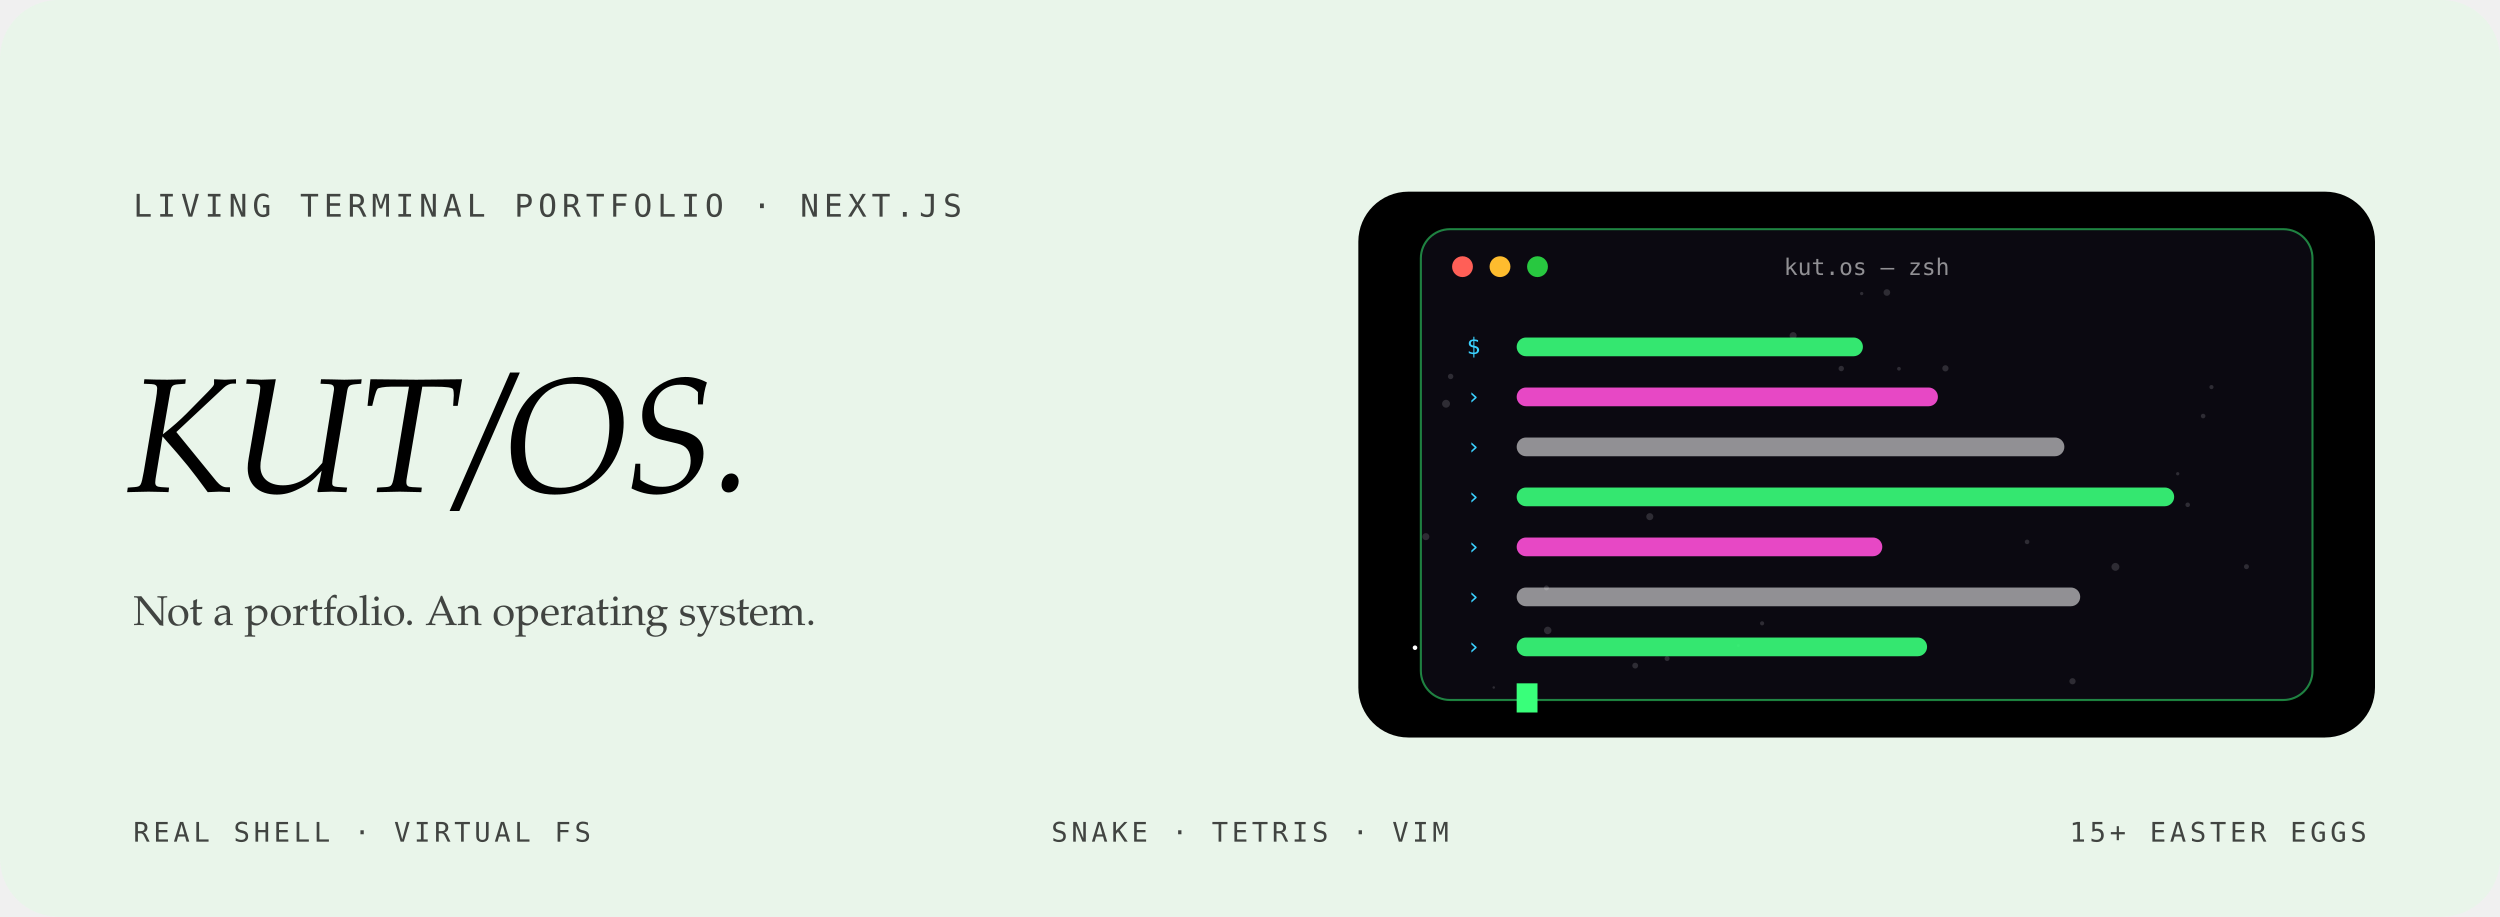
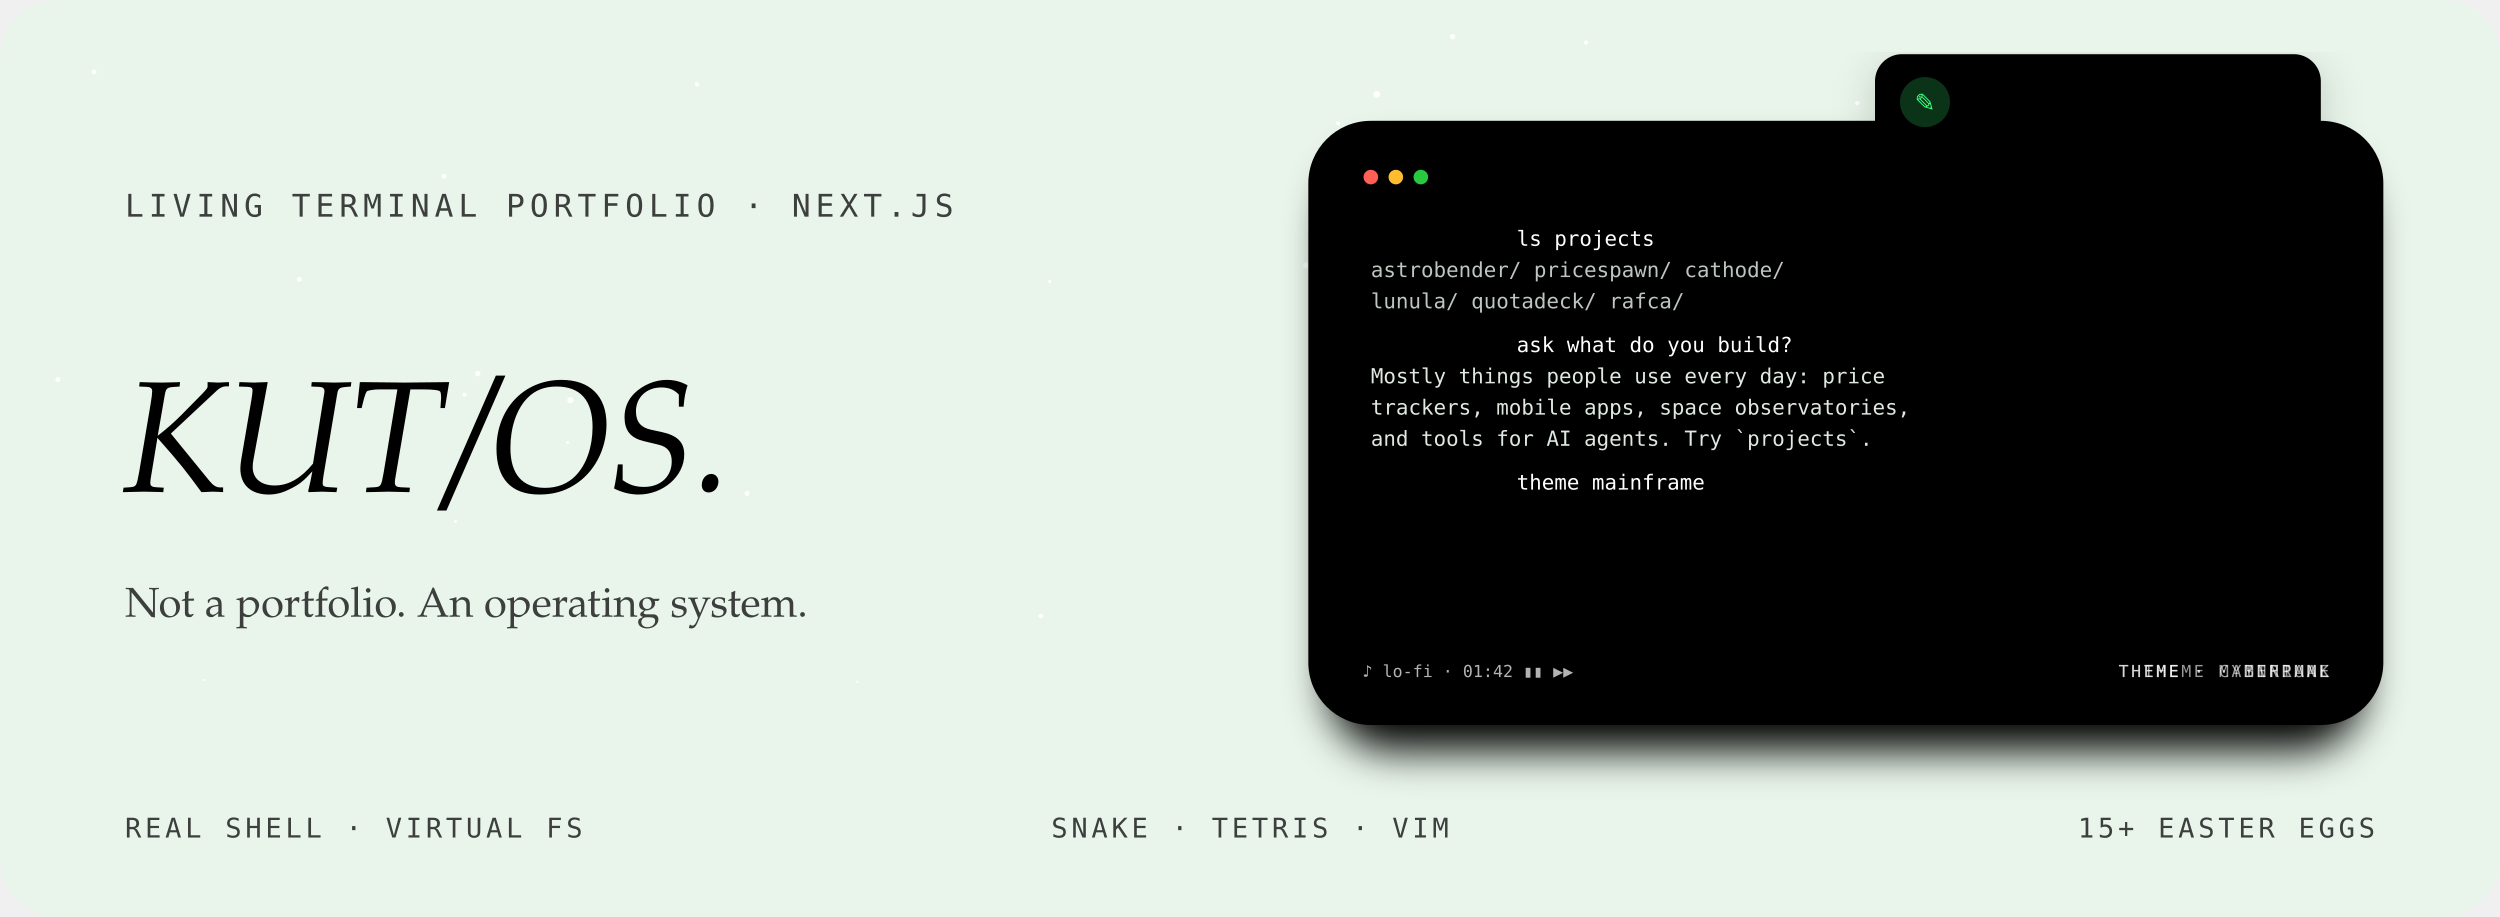
<svg xmlns="http://www.w3.org/2000/svg" viewBox="0 0 1200 440" width="1200" height="440" role="img" aria-label="KUT/OS — a living terminal portfolio that boots in the browser">
  <style>
.bg{animation:bg 12s linear infinite}
@keyframes bg{0%,8%{fill:#e9f5ea}28%{fill:#1d4a2a}48%,80%{fill:#020803}90%,100%{fill:#e9f5ea}}
.ink{animation:ink 12s linear infinite}
- @keyframes ink{0%,8%{fill:#10261a}28%{fill:#eaffef}48%,80%{fill:#dfffe8}90%,100%{fill:#10261a}}
+ @keyframes ink{0%,17.5%{fill:#10261a}18.5%,28%{fill:#eaffef}48%,84.5%{fill:#dfffe8}85.5%,100%{fill:#10261a}}
.rule{animation:rule 12s linear infinite}
- @keyframes rule{0%,8%{stroke:#10261a33}28%{stroke:#eaffef33}48%,80%{stroke:#dfffe833}90%,100%{stroke:#10261a33}}
- .panel{animation:panel 12s linear infinite}
- @keyframes panel{0%,8%{fill:#10261a12}28%{fill:#eaffef12}48%,80%{fill:#dfffe812}90%,100%{fill:#10261a12}}
- .muted{opacity:.72}
+ @keyframes rule{0%,17.5%{stroke:#10261a33}18.5%,28%{stroke:#eaffef33}48%,84.5%{stroke:#dfffe833}85.5%,100%{stroke:#10261a33}}
+ .muted{opacity:.74}
.stars{animation:stars 12s linear infinite}
- @keyframes stars{0%,8%{opacity:0}28%{opacity:.25}48%,80%{opacity:.9}90%,100%{opacity:0}}
+ @keyframes stars{0%,8%{opacity:0}28%{opacity:.2}48%,80%{opacity:.85}90%,100%{opacity:0}}
@keyframes tw{0%,100%{opacity:1}50%{opacity:.25}}
- .lit{filter:drop-shadow(0 0 4px currentColor)}
- .pulse{animation:pulse 2.8s ease-in-out infinite;transform-box:fill-box;transform-origin:center}
- @keyframes pulse{0%,100%{transform:scale(1)}50%{transform:scale(1.18)}}
- @keyframes spin{0%{transform:scaleX(1)}50%{transform:scaleX(0)}100%{transform:scaleX(-1)}}
- @keyframes ping{0%{transform:scale(.6);opacity:1}100%{transform:scale(3.2);opacity:0}}
- @keyframes dash{to{stroke-dashoffset:-20}}
- @keyframes grow{0%{transform:scaleY(.08)}35%,80%{transform:scaleY(1)}100%{transform:scaleY(.08)}}
- @keyframes draw{0%{stroke-dashoffset:700}45%,80%{stroke-dashoffset:0}100%{stroke-dashoffset:-700}}
- @keyframes blink{50%{opacity:0}}
- @keyframes feed{0%{transform:translateY(150px);opacity:0}15%{opacity:1}85%{opacity:1}100%{transform:translateY(-30px);opacity:0}}
- @keyframes float{0%,100%{transform:translateY(0)}50%{transform:translateY(-10px)}}
- @keyframes slide{to{transform:translateX(100px)}}
- @keyframes eq{from{transform:scaleY(.15)}to{transform:scaleY(1)}}
- @keyframes drop{0%,6%{transform:scaleY(0);opacity:0}16%,88%{transform:scaleY(1);opacity:1}96%,100%{transform:scaleY(0);opacity:0}}
- @keyframes gauge{0%,10%{stroke-dashoffset:390}40%,85%{stroke-dashoffset:110}100%{stroke-dashoffset:390}}
- @keyframes lift{0%,100%{transform:translateY(0)}50%{transform:translateY(-6px)}}
- @keyframes sweep{0%{transform:skewX(-18deg) translateX(0)}60%,100%{transform:skewX(-18deg) translateX(788px)}}
- @keyframes type0{0%,0%{transform:scaleX(0)}8%,92%{transform:scaleX(1)}100%{transform:scaleX(0)}}@keyframes type1{0%,10%{transform:scaleX(0)}18%,92%{transform:scaleX(1)}100%{transform:scaleX(0)}}@keyframes type2{0%,20%{transform:scaleX(0)}28%,92%{transform:scaleX(1)}100%{transform:scaleX(0)}}@keyframes type3{0%,30%{transform:scaleX(0)}38%,92%{transform:scaleX(1)}100%{transform:scaleX(0)}}@keyframes type4{0%,40%{transform:scaleX(0)}48%,92%{transform:scaleX(1)}100%{transform:scaleX(0)}}@keyframes type5{0%,50%{transform:scaleX(0)}58%,92%{transform:scaleX(1)}100%{transform:scaleX(0)}}@keyframes type6{0%,60%{transform:scaleX(0)}68%,92%{transform:scaleX(1)}100%{transform:scaleX(0)}}
+ .bezel{animation:bezel 12s linear infinite}
+ @keyframes bezel{0%,8%{fill:#fffaf6}28%{fill:#5a2c45}48%,80%{fill:#20121b}90%,100%{fill:#fffaf6}}
+ .scr{animation:scr 12s linear infinite}
+ @keyframes scr{0%,8%{fill:#fff3ee}28%{fill:#3a1b2c}48%,80%{fill:#140a12}90%,100%{fill:#fff3ee}}
+ .rowbg{animation:rowbg 12s linear infinite}
+ @keyframes rowbg{0%,8%{fill:#2a142010}28%{fill:#fff0f512}48%,80%{fill:#ffffff0c}90%,100%{fill:#2a142010}}
+ .pill{animation:pill 12s linear infinite}
+ @keyframes pill{0%,8%{fill:#2a14200d}28%{fill:#fff0f51a}48%,80%{fill:#ffffff12}90%,100%{fill:#2a14200d}}
+ .toast{animation:toast 12s linear infinite}
+ @keyframes toast{0%,8%{fill:#ffffff}28%{fill:#4a2238}48%,80%{fill:#26121e}90%,100%{fill:#ffffff}}
+ .edge{animation:edge 12s linear infinite}
+ @keyframes edge{0%,8%{stroke:#2a142024}28%{stroke:#fff0f526}48%,80%{stroke:#ffffff1f}90%,100%{stroke:#2a142024}}
+ .shade{animation:shade 12s linear infinite}
+ @keyframes shade{0%,8%{fill-opacity:.10}28%{fill-opacity:.22}48%,80%{fill-opacity:.45}90%,100%{fill-opacity:.10}}
+ .lit{filter:drop-shadow(0 0 3px currentColor)}
+ .caret{animation:blink 1s steps(1) infinite}@keyframes blink{50%{opacity:0}}
+ .ping{animation:ping 1.6s ease-out infinite;transform-box:fill-box;transform-origin:center}@keyframes ping{0%{transform:scale(.5);opacity:.9}100%{transform:scale(2.6);opacity:0}}
+ .spin{animation:spin 8s linear infinite;transform-box:fill-box;transform-origin:center}@keyframes spin{to{transform:rotate(360deg)}}
+ .bob{animation:bob 4s ease-in-out infinite}@keyframes bob{0%,100%{transform:translateY(0)}50%{transform:translateY(-5px)}}
+ .space{animation:space 12s linear infinite}
+ @keyframes space{0%,8%{fill:#0d1233}28%{fill:#0b0f2c}48%,80%{fill:#05071a}90%,100%{fill:#0d1233}}
+ .glow{filter:drop-shadow(0 0 6px currentColor)}
+ .tw2{animation:tw 3s ease-in-out infinite}
+ .tc{animation:tc 12s steps(1) infinite}
+ @keyframes tc{0%{fill:#39ff7a}33.3%{fill:#ff4fd8}66.7%{fill:#7dffb0}100%{fill:#39ff7a}}
+ .c1{animation:c1 12s steps(11) infinite;transform-box:fill-box;transform-origin:left}
+ @keyframes c1{0%{transform:scaleX(0)}2.5%{transform:scaleX(0)}9.2%{transform:scaleX(1)}95%{transform:scaleX(1)}98.3%{transform:scaleX(0)}100%{transform:scaleX(0)}}
+ .o133{animation:o133 12s cubic-bezier(.3,1.3,.5,1) infinite}
+ @keyframes o133{0%{opacity:0;transform:none}11.7%{opacity:0;transform:none}14.6%{opacity:1;transform:none}95%{opacity:1;transform:none}97.9%{opacity:0;transform:none}100%{opacity:0;transform:none}}
+ .o148{animation:o148 12s cubic-bezier(.3,1.3,.5,1) infinite}
+ @keyframes o148{0%{opacity:0;transform:none}12.9%{opacity:0;transform:none}15.8%{opacity:1;transform:none}95%{opacity:1;transform:none}97.9%{opacity:0;transform:none}100%{opacity:0;transform:none}}
+ .p2{animation:p2 12s cubic-bezier(.3,1.3,.5,1) infinite}
+ @keyframes p2{0%{opacity:0;transform:none}16.7%{opacity:0;transform:none}19.6%{opacity:1;transform:none}95%{opacity:1;transform:none}97.9%{opacity:0;transform:none}100%{opacity:0;transform:none}}
+ .c2{animation:c2 12s steps(22) infinite;transform-box:fill-box;transform-origin:left}
+ @keyframes c2{0%{transform:scaleX(0)}19.2%{transform:scaleX(0)}30%{transform:scaleX(1)}95%{transform:scaleX(1)}98.3%{transform:scaleX(0)}100%{transform:scaleX(0)}}
+ .a0{animation:a0 12s steps(41) infinite;transform-box:fill-box;transform-origin:left}
+ @keyframes a0{0%{transform:scaleX(0)}32.5%{transform:scaleX(0)}37.5%{transform:scaleX(1)}95%{transform:scaleX(1)}98.3%{transform:scaleX(0)}100%{transform:scaleX(0)}}
+ .a1{animation:a1 12s steps(43) infinite;transform-box:fill-box;transform-origin:left}
+ @keyframes a1{0%{transform:scaleX(0)}38.3%{transform:scaleX(0)}43.3%{transform:scaleX(1)}95%{transform:scaleX(1)}98.3%{transform:scaleX(0)}100%{transform:scaleX(0)}}
+ .a2{animation:a2 12s steps(40) infinite;transform-box:fill-box;transform-origin:left}
+ @keyframes a2{0%{transform:scaleX(0)}44.2%{transform:scaleX(0)}49.2%{transform:scaleX(1)}95%{transform:scaleX(1)}98.3%{transform:scaleX(0)}100%{transform:scaleX(0)}}
+ .p3{animation:p3 12s cubic-bezier(.3,1.3,.5,1) infinite}
+ @keyframes p3{0%{opacity:0;transform:none}53.3%{opacity:0;transform:none}56.3%{opacity:1;transform:none}95%{opacity:1;transform:none}97.9%{opacity:0;transform:none}100%{opacity:0;transform:none}}
+ .c3{animation:c3 12s steps(15) infinite;transform-box:fill-box;transform-origin:left}
+ @keyframes c3{0%{transform:scaleX(0)}58.3%{transform:scaleX(0)}65%{transform:scaleX(1)}95%{transform:scaleX(1)}98.3%{transform:scaleX(0)}100%{transform:scaleX(0)}}
+ @keyframes th0{0%{opacity:0}0%{opacity:0}0.8%{opacity:1}32.5%{opacity:1}33.3%{opacity:0}100%{opacity:0}}
+ @keyframes th1{0%{opacity:0}33.3%{opacity:0}34.2%{opacity:1}65.8%{opacity:1}66.7%{opacity:0}100%{opacity:0}}
+ @keyframes th2{0%{opacity:0}66.7%{opacity:0}67.5%{opacity:1}99.2%{opacity:1}100%{opacity:0}100%{opacity:0}}
+ .gb{animation:gb 12s cubic-bezier(.3,1.3,.5,1) infinite}
+ @keyframes gb{0%{opacity:0;transform:translateY(-14px)}70%{opacity:0;transform:translateY(-14px)}72.9%{opacity:1;transform:none}91.7%{opacity:1;transform:none}94.6%{opacity:0;transform:translateY(-14px)}100%{opacity:0;transform:translateY(-14px)}}
@media (prefers-reduced-motion:reduce){*{animation:none!important}}
</style>
  <rect class="bg" width="1200" height="440" rx="28" fill="#e9f5ea" />
-   <g font-family="ui-monospace,SFMono-Regular,Menlo,Consolas,monospace" font-size="15" letter-spacing="2.4">
-     <text class="ink muted" x="64" y="104">LIVING TERMINAL PORTFOLIO · NEXT.JS</text>
-   </g>
-   <text class="ink" x="60" y="236" font-family="'Iowan Old Style','Palatino Linotype',Palatino,Georgia,serif" font-style="italic" font-size="78" letter-spacing="-1">KUT/OS.</text>
-   <text class="ink muted" x="64" y="300" font-family="'Iowan Old Style','Palatino Linotype',Palatino,Georgia,serif" font-size="20">Not a portfolio. An operating system.</text>
-   <line class="rule" x1="64" y1="372" x2="1136" y2="372" />
+   <g class="stars">
+     <circle cx="213.2" cy="84.6" r="1.2" fill="#fff" style="animation:tw 3.3s ease-in-out 0.7s infinite" />
+     <circle cx="676.6" cy="97" r="1" fill="#fff" style="animation:tw 3.2s ease-in-out 1.1s infinite" />
+     <circle cx="730.6" cy="213.2" r="1.3" fill="#fff" style="animation:tw 1.9s ease-in-out 0.3s infinite" />
+     <circle cx="867.5" cy="341.3" r="1.6" fill="#fff" style="animation:tw 3.5s ease-in-out 0.4s infinite" />
+     <circle cx="45.2" cy="34.5" r="1.1" fill="#fff" style="animation:tw 2.2s ease-in-out 0.1s infinite" />
+     <circle cx="1039.3" cy="90.5" r="0.7" fill="#fff" style="animation:tw 3s ease-in-out 0.5s infinite" />
+     <circle cx="27.8" cy="182.2" r="1.2" fill="#fff" style="animation:tw 2.6s ease-in-out 0.6s infinite" />
+     <circle cx="97.7" cy="326.4" r="0.5" fill="#fff" style="animation:tw 3.8s ease-in-out 1.4s infinite" />
+     <circle cx="1140.3" cy="189.9" r="0.8" fill="#fff" style="animation:tw 3.8s ease-in-out 0.7s infinite" />
+     <circle cx="660.8" cy="45.3" r="1.6" fill="#fff" style="animation:tw 2.6s ease-in-out 0.7s infinite" />
+     <circle cx="700.6" cy="166.6" r="1.2" fill="#fff" style="animation:tw 3.8s ease-in-out 1.3s infinite" />
+     <circle cx="627" cy="127.4" r="1.5" fill="#fff" style="animation:tw 2.3s ease-in-out 0.5s infinite" />
+     <circle cx="891.5" cy="49.5" r="1.1" fill="#fff" style="animation:tw 2s ease-in-out 1.7s infinite" />
+     <circle cx="358.6" cy="236.8" r="1.2" fill="#fff" style="animation:tw 3.8s ease-in-out 0.8s infinite" />
+     <circle cx="697.2" cy="17.6" r="1.3" fill="#fff" style="animation:tw 3.7s ease-in-out 1.8s infinite" />
+     <circle cx="503.9" cy="135.1" r="0.8" fill="#fff" style="animation:tw 1.7s ease-in-out 1.8s infinite" />
+     <circle cx="334.5" cy="40.5" r="1" fill="#fff" style="animation:tw 3s ease-in-out 0.9s infinite" />
+     <circle cx="499.6" cy="295.7" r="1.1" fill="#fff" style="animation:tw 3s ease-in-out 0.5s infinite" />
+     <circle cx="223" cy="189.5" r="1" fill="#fff" style="animation:tw 1.6s ease-in-out 1s infinite" />
+     <circle cx="745.3" cy="150.8" r="1.6" fill="#fff" style="animation:tw 3.3s ease-in-out 0.4s infinite" />
+     <circle cx="272.5" cy="212.4" r="0.7" fill="#fff" style="animation:tw 2.9s ease-in-out 0.6s infinite" />
+     <circle cx="951" cy="209.8" r="0.8" fill="#fff" style="animation:tw 3s ease-in-out 0s infinite" />
+     <circle cx="735.7" cy="79.2" r="1.6" fill="#fff" style="animation:tw 1.7s ease-in-out 0.1s infinite" />
+     <circle cx="859.2" cy="104.7" r="1.2" fill="#fff" style="animation:tw 3.3s ease-in-out 0.6s infinite" />
+     <circle cx="411.4" cy="327.2" r="0.5" fill="#fff" style="animation:tw 3.2s ease-in-out 1.6s infinite" />
+     <circle cx="229.3" cy="179.3" r="1.3" fill="#fff" style="animation:tw 1.9s ease-in-out 0.9s infinite" />
+     <circle cx="218.7" cy="250.3" r="0.7" fill="#fff" style="animation:tw 2.8s ease-in-out 0.9s infinite" />
+     <circle cx="719.1" cy="332.7" r="1.4" fill="#fff" style="animation:tw 3.8s ease-in-out 0.2s infinite" />
+     <circle cx="870" cy="319.8" r="0.5" fill="#fff" style="animation:tw 2.2s ease-in-out 0.3s infinite" />
+     <circle cx="971.8" cy="257.3" r="1.5" fill="#fff" style="animation:tw 2.6s ease-in-out 1.6s infinite" />
+     <circle cx="1060.4" cy="296.2" r="1.4" fill="#fff" style="animation:tw 2.8s ease-in-out 0.5s infinite" />
+     <circle cx="973.6" cy="237.9" r="0.9" fill="#fff" style="animation:tw 3.3s ease-in-out 1.8s infinite" />
+     <circle cx="1081.5" cy="185.5" r="1.1" fill="#fff" style="animation:tw 3.8s ease-in-out 0.8s infinite" />
+     <circle cx="143.7" cy="134.1" r="1.2" fill="#fff" style="animation:tw 2.7s ease-in-out 1.3s infinite" />
+     <circle cx="761.3" cy="20.4" r="1" fill="#fff" style="animation:tw 3.7s ease-in-out 1.8s infinite" />
+     <circle cx="273.8" cy="192.1" r="1.5" fill="#fff" style="animation:tw 3.1s ease-in-out 0.3s infinite" />
+     <circle cx="672.1" cy="82.7" r="1.6" fill="#fff" style="animation:tw 3.1s ease-in-out 1.8s infinite" />
+     <circle cx="683.4" cy="160.3" r="1.1" fill="#fff" style="animation:tw 3.7s ease-in-out 0.1s infinite" />
+     <circle cx="940.3" cy="143.7" r="1.5" fill="#fff" style="animation:tw 3.6s ease-in-out 0.3s infinite" />
+     <circle cx="642.4" cy="59.2" r="1" fill="#fff" style="animation:tw 3.4s ease-in-out 0.7s infinite" />
+   </g>
+   <text class="ink muted" x="60" y="104" font-family="ui-monospace,SFMono-Regular,Menlo,Consolas,monospace" font-size="15" letter-spacing="2.4">LIVING TERMINAL PORTFOLIO · NEXT.JS</text>
+   <text class="ink" x="58" y="236" font-family="'Iowan Old Style','Palatino Linotype',Palatino,Georgia,serif" font-style="italic" font-size="76" letter-spacing="-1">KUT/OS.</text>
+   <text class="ink muted" x="60" y="296" font-family="'Iowan Old Style','Palatino Linotype',Palatino,Georgia,serif" font-size="20">Not a portfolio. An operating system.</text>
+   <line class="rule" x1="60" y1="370" x2="1140" y2="370" />
  <g font-family="ui-monospace,SFMono-Regular,Menlo,Consolas,monospace" font-size="13" letter-spacing="1.8">
-     <text class="ink muted" x="64" y="404">REAL SHELL · VIRTUAL FS</text>
-     <text class="ink muted" x="600" y="404" text-anchor="middle">SNAKE · TETRIS · VIM</text>
-     <text class="ink muted" x="1136" y="404" text-anchor="end">15+ EASTER EGGS</text>
-   </g>
-   <rect class="panel rule" x="652" y="92" width="488" height="262" rx="24" />
-   <g class="stars">
-     <circle cx="717" cy="330" r="0.6" fill="#fff" style="animation:tw 3s ease-in-out 1.9s infinite" />
-     <circle cx="696.3" cy="180.7" r="1.3" fill="#fff" style="animation:tw 1.9s ease-in-out 0.7s infinite" />
-     <circle cx="1015.4" cy="272.1" r="1.9" fill="#fff" style="animation:tw 1.7s ease-in-out 0.3s infinite" />
-     <circle cx="1050.1" cy="242.3" r="1.1" fill="#fff" style="animation:tw 2.8s ease-in-out 0.5s infinite" />
-     <circle cx="973" cy="260.1" r="1.1" fill="#fff" style="animation:tw 2.5s ease-in-out 0.7s infinite" />
-     <circle cx="994.8" cy="327" r="1.5" fill="#fff" style="animation:tw 3.3s ease-in-out 0.8s infinite" />
-     <circle cx="1057.5" cy="199.7" r="1.1" fill="#fff" style="animation:tw 2.3s ease-in-out 1s infinite" />
-     <circle cx="679.2" cy="310.9" r="1.1" fill="#fff" style="animation:tw 3.7s ease-in-out 0.2s infinite" />
-     <circle cx="911.5" cy="177" r="0.9" fill="#fff" style="animation:tw 2.6s ease-in-out 1.6s infinite" />
-     <circle cx="845.8" cy="299.2" r="1" fill="#fff" style="animation:tw 1.8s ease-in-out 0s infinite" />
-     <circle cx="742.9" cy="302.6" r="1.8" fill="#fff" style="animation:tw 3s ease-in-out 2s infinite" />
-     <circle cx="860.7" cy="161.1" r="1.7" fill="#fff" style="animation:tw 1.8s ease-in-out 1.1s infinite" />
-     <circle cx="1078.3" cy="272" r="1.2" fill="#fff" style="animation:tw 2.3s ease-in-out 0.6s infinite" />
-     <circle cx="694.1" cy="193.8" r="1.9" fill="#fff" style="animation:tw 4s ease-in-out 0.1s infinite" />
-     <circle cx="933.8" cy="176.8" r="1.5" fill="#fff" style="animation:tw 2.5s ease-in-out 0.9s infinite" />
-     <circle cx="883.8" cy="176.9" r="1.3" fill="#fff" style="animation:tw 3.5s ease-in-out 0.9s infinite" />
-     <circle cx="1045.3" cy="227.4" r="0.8" fill="#fff" style="animation:tw 1.9s ease-in-out 1.5s infinite" />
-     <circle cx="1061.5" cy="185.8" r="1" fill="#fff" style="animation:tw 3.1s ease-in-out 1.9s infinite" />
-     <circle cx="684.4" cy="257.6" r="1.7" fill="#fff" style="animation:tw 3.8s ease-in-out 1.9s infinite" />
-     <circle cx="905.7" cy="140.4" r="1.6" fill="#fff" style="animation:tw 1.9s ease-in-out 0.8s infinite" />
-     <circle cx="834.4" cy="309.9" r="0.7" fill="#fff" style="animation:tw 3.2s ease-in-out 1.7s infinite" />
-     <circle cx="742.3" cy="282.2" r="1.2" fill="#fff" style="animation:tw 3.3s ease-in-out 1.2s infinite" />
-     <circle cx="800.2" cy="316.1" r="1.2" fill="#fff" style="animation:tw 3.7s ease-in-out 0.8s infinite" />
-     <circle cx="893.6" cy="140.9" r="0.8" fill="#fff" style="animation:tw 1.9s ease-in-out 0.3s infinite" />
-     <circle cx="791.9" cy="248" r="1.7" fill="#fff" style="animation:tw 2.3s ease-in-out 0.1s infinite" />
-     <circle cx="784.9" cy="319.5" r="1.4" fill="#fff" style="animation:tw 2.6s ease-in-out 0.8s infinite" />
-   </g>
-   <rect x="682" y="110" width="428" height="226" rx="14" fill="#0d0b14" fill-opacity=".86" stroke="#39ff7a" stroke-opacity=".5" />
-   <circle cx="702" cy="128" r="5" fill="#ff5f57" />
-   <circle cx="720" cy="128" r="5" fill="#febc2e" />
-   <circle cx="738" cy="128" r="5" fill="#28c840" />
-   <text x="896" y="132" text-anchor="middle" font-family="ui-monospace,SFMono-Regular,Menlo,Consolas,monospace" font-size="11" fill="#fff" fill-opacity=".55">kut.os — zsh</text>
-   <rect x="728" y="162" width="166.2" height="9" rx="4.5" fill="#39ff7a" fill-opacity="0.9" style="animation:type0 12s steps(14) infinite;transform-origin:728px 0" />
-   <text x="704" y="170" font-family="ui-monospace,SFMono-Regular,Menlo,Consolas,monospace" font-size="11" fill="#3ad1ff">$</text>
-   <rect x="728" y="186" width="202.2" height="9" rx="4.5" fill="#ff4fd8" fill-opacity="0.9" style="animation:type1 12s steps(14) infinite;transform-origin:728px 0" />
-   <text x="704" y="194" font-family="ui-monospace,SFMono-Regular,Menlo,Consolas,monospace" font-size="11" fill="#3ad1ff">›</text>
-   <rect x="728" y="210" width="262.9" height="9" rx="4.5" fill="#ffffff" fill-opacity="0.55" style="animation:type2 12s steps(14) infinite;transform-origin:728px 0" />
-   <text x="704" y="218" font-family="ui-monospace,SFMono-Regular,Menlo,Consolas,monospace" font-size="11" fill="#3ad1ff">›</text>
-   <rect x="728" y="234" width="315.6" height="9" rx="4.5" fill="#39ff7a" fill-opacity="0.9" style="animation:type3 12s steps(14) infinite;transform-origin:728px 0" />
-   <text x="704" y="242" font-family="ui-monospace,SFMono-Regular,Menlo,Consolas,monospace" font-size="11" fill="#3ad1ff">›</text>
-   <rect x="728" y="258" width="175.5" height="9" rx="4.5" fill="#ff4fd8" fill-opacity="0.9" style="animation:type4 12s steps(14) infinite;transform-origin:728px 0" />
-   <text x="704" y="266" font-family="ui-monospace,SFMono-Regular,Menlo,Consolas,monospace" font-size="11" fill="#3ad1ff">›</text>
-   <rect x="728" y="282" width="270.5" height="9" rx="4.5" fill="#ffffff" fill-opacity="0.55" style="animation:type5 12s steps(14) infinite;transform-origin:728px 0" />
-   <text x="704" y="290" font-family="ui-monospace,SFMono-Regular,Menlo,Consolas,monospace" font-size="11" fill="#3ad1ff">›</text>
-   <rect x="728" y="306" width="197" height="9" rx="4.5" fill="#39ff7a" fill-opacity="0.9" style="animation:type6 12s steps(14) infinite;transform-origin:728px 0" />
-   <text x="704" y="314" font-family="ui-monospace,SFMono-Regular,Menlo,Consolas,monospace" font-size="11" fill="#3ad1ff">›</text>
-   <rect x="728" y="328" width="10" height="14" fill="#39ff7a" style="animation:blink 1s steps(1) infinite" />
+     <text class="ink muted" x="60" y="402">REAL SHELL · VIRTUAL FS</text>
+     <text class="ink muted" x="600" y="402" text-anchor="middle">SNAKE · TETRIS · VIM</text>
+     <text class="ink muted" x="1140" y="402" text-anchor="end">15+ EASTER EGGS</text>
+   </g>
+   <defs>
+     <filter id="soft" x="-10%" y="-10%" width="120%" height="140%">
+       <feGaussianBlur stdDeviation="10" />
+     </filter>
+     <clipPath id="win">
+       <rect x="642" y="98" width="488" height="236" />
+     </clipPath>
+   </defs>
+   <rect x="638" y="76" width="496" height="284" rx="30" fill="#000" class="shade" filter="url(#soft)" />
+   <rect class="bezel" x="628" y="58" width="516" height="290" rx="30" />
+   <rect class="edge" x="628" y="58" width="516" height="290" rx="30" fill="none" />
+   <rect class="scr" x="642" y="72" width="488" height="262" rx="20" />
+   <rect class="space" x="642" y="98" width="488" height="236" />
+   <rect class="space" x="642" y="314" width="488" height="20" rx="20" />
+   <g clip-path="url(#win)">
+     <circle cx="780.7" cy="196.8" r="1.2" class="tc" fill-opacity="0.4" style="animation:tc 12s steps(1) infinite, bob 4s ease-in-out -2s infinite" />
+     <circle cx="836.9" cy="124.2" r="1.5" class="tc" fill-opacity="0.2" style="animation:tc 12s steps(1) infinite, bob 4.8s ease-in-out -2.9s infinite" />
+     <circle cx="674.2" cy="174.1" r="1.2" class="tc" fill-opacity="0.2" style="animation:tc 12s steps(1) infinite, bob 4s ease-in-out -2.3s infinite" />
+     <circle cx="986.7" cy="330.7" r="0.6" class="tc" fill-opacity="0.2" style="animation:tc 12s steps(1) infinite, bob 5.5s ease-in-out -1.7s infinite" />
+     <circle cx="823.6" cy="211.5" r="0.9" class="tc" fill-opacity="0.4" style="animation:tc 12s steps(1) infinite, bob 5s ease-in-out -1.2s infinite" />
+     <circle cx="815.3" cy="184.1" r="1.3" class="tc" fill-opacity="0.4" style="animation:tc 12s steps(1) infinite, bob 5.1s ease-in-out -2.2s infinite" />
+     <circle cx="846" cy="298.9" r="1" class="tc" fill-opacity="0.3" style="animation:tc 12s steps(1) infinite, bob 3.8s ease-in-out -1.5s infinite" />
+     <circle cx="656" cy="303.2" r="1" class="tc" fill-opacity="0.4" style="animation:tc 12s steps(1) infinite, bob 3.4s ease-in-out -1.6s infinite" />
+     <circle cx="791.6" cy="151.4" r="1" class="tc" fill-opacity="0.4" style="animation:tc 12s steps(1) infinite, bob 4.2s ease-in-out -2.5s infinite" />
+     <circle cx="802.8" cy="116.6" r="0.6" class="tc" fill-opacity="0.2" style="animation:tc 12s steps(1) infinite, bob 5.5s ease-in-out -2.8s infinite" />
+     <circle cx="916.6" cy="328.2" r="1" class="tc" fill-opacity="0.2" style="animation:tc 12s steps(1) infinite, bob 5.5s ease-in-out -0.2s infinite" />
+     <circle cx="903.7" cy="309.5" r="1.3" class="tc" fill-opacity="0.3" style="animation:tc 12s steps(1) infinite, bob 3.9s ease-in-out -0.9s infinite" />
+     <circle cx="671.8" cy="187" r="1.6" class="tc" fill-opacity="0.4" style="animation:tc 12s steps(1) infinite, bob 3.1s ease-in-out -1.7s infinite" />
+     <circle cx="791.2" cy="267.3" r="1" class="tc" fill-opacity="0.3" style="animation:tc 12s steps(1) infinite, bob 4.4s ease-in-out -0.9s infinite" />
+     <circle cx="893.9" cy="280.7" r="1" class="tc" fill-opacity="0.4" style="animation:tc 12s steps(1) infinite, bob 4.6s ease-in-out -0.6s infinite" />
+     <circle cx="700.5" cy="276.7" r="1.5" class="tc" fill-opacity="0.3" style="animation:tc 12s steps(1) infinite, bob 4s ease-in-out -1.9s infinite" />
+     <circle cx="1109.5" cy="107.5" r="1.2" class="tc" fill-opacity="0.4" style="animation:tc 12s steps(1) infinite, bob 5.8s ease-in-out -2.8s infinite" />
+     <circle cx="896.3" cy="134.1" r="1.3" class="tc" fill-opacity="0.2" style="animation:tc 12s steps(1) infinite, bob 4.2s ease-in-out -1.1s infinite" />
+     <circle cx="1064.3" cy="119.3" r="1.3" class="tc" fill-opacity="0.4" style="animation:tc 12s steps(1) infinite, bob 3.5s ease-in-out -2.2s infinite" />
+     <circle cx="854.7" cy="260.9" r="1.2" class="tc" fill-opacity="0.2" style="animation:tc 12s steps(1) infinite, bob 5.7s ease-in-out -1.4s infinite" />
+     <circle cx="1070.3" cy="197.2" r="1.1" class="tc" fill-opacity="0.2" style="animation:tc 12s steps(1) infinite, bob 3.5s ease-in-out -0.4s infinite" />
+     <circle cx="705.8" cy="162.6" r="1.2" class="tc" fill-opacity="0.4" style="animation:tc 12s steps(1) infinite, bob 3.8s ease-in-out -0.1s infinite" />
+     <circle cx="768.1" cy="311.7" r="1.2" class="tc" fill-opacity="0.3" style="animation:tc 12s steps(1) infinite, bob 4.2s ease-in-out -1.5s infinite" />
+     <circle cx="934.8" cy="214.6" r="1.3" class="tc" fill-opacity="0.3" style="animation:tc 12s steps(1) infinite, bob 3.8s ease-in-out -2.2s infinite" />
+     <circle cx="900.9" cy="181.2" r="1.3" class="tc" fill-opacity="0.2" style="animation:tc 12s steps(1) infinite, bob 3.8s ease-in-out -2.2s infinite" />
+     <circle cx="852.2" cy="311.1" r="1.4" class="tc" fill-opacity="0.2" style="animation:tc 12s steps(1) infinite, bob 4.8s ease-in-out -1.8s infinite" />
+     <circle cx="1109.2" cy="221.9" r="1" class="tc" fill-opacity="0.4" style="animation:tc 12s steps(1) infinite, bob 4.2s ease-in-out -1s infinite" />
+     <circle cx="857.9" cy="300" r="0.8" class="tc" fill-opacity="0.2" style="animation:tc 12s steps(1) infinite, bob 3s ease-in-out -2.6s infinite" />
+     <circle cx="1027.6" cy="249.7" r="0.7" class="tc" fill-opacity="0.2" style="animation:tc 12s steps(1) infinite, bob 3.8s ease-in-out -2s infinite" />
+     <circle cx="957.5" cy="105.6" r="1" class="tc" fill-opacity="0.2" style="animation:tc 12s steps(1) infinite, bob 4.3s ease-in-out -2.2s infinite" />
+     <circle cx="863.2" cy="233.7" r="1.4" class="tc" fill-opacity="0.2" style="animation:tc 12s steps(1) infinite, bob 4.3s ease-in-out -2.1s infinite" />
+     <circle cx="801.5" cy="331.5" r="1.3" class="tc" fill-opacity="0.2" style="animation:tc 12s steps(1) infinite, bob 3.4s ease-in-out -0.1s infinite" />
+     <circle cx="686.2" cy="150.5" r="1.5" class="tc" fill-opacity="0.3" style="animation:tc 12s steps(1) infinite, bob 5.1s ease-in-out -0.1s infinite" />
+     <circle cx="779.5" cy="184.2" r="0.8" class="tc" fill-opacity="0.2" style="animation:tc 12s steps(1) infinite, bob 4.7s ease-in-out -0.7s infinite" />
+     <circle cx="712.2" cy="290.3" r="1.5" class="tc" fill-opacity="0.4" style="animation:tc 12s steps(1) infinite, bob 5.6s ease-in-out -1s infinite" />
+     <circle cx="901.2" cy="235.8" r="1.2" class="tc" fill-opacity="0.2" style="animation:tc 12s steps(1) infinite, bob 5.5s ease-in-out -1.6s infinite" />
+     <circle cx="1073.8" cy="125" r="1.5" class="tc" fill-opacity="0.4" style="animation:tc 12s steps(1) infinite, bob 4.6s ease-in-out -2.6s infinite" />
+     <circle cx="656.8" cy="139.5" r="1.2" class="tc" fill-opacity="0.4" style="animation:tc 12s steps(1) infinite, bob 3.8s ease-in-out -2s infinite" />
+     <circle cx="678.1" cy="276.8" r="1.5" class="tc" fill-opacity="0.2" style="animation:tc 12s steps(1) infinite, bob 5.4s ease-in-out -1.2s infinite" />
+     <circle cx="735" cy="114.9" r="1.4" class="tc" fill-opacity="0.4" style="animation:tc 12s steps(1) infinite, bob 5s ease-in-out -1.7s infinite" />
+     <text x="658" y="118" font-family="ui-monospace,SFMono-Regular,Menlo,Consolas,monospace" font-size="10" class="tc">~/kut.os ➜</text>
+     <clipPath id="cc1">
+       <rect class="c1" x="727" y="108" width="72.2" height="16" />
+     </clipPath>
+     <text fill="#fff" clip-path="url(#cc1)" x="728" y="118" font-family="ui-monospace,SFMono-Regular,Menlo,Consolas,monospace" font-size="10" font-weight="400">ls projects</text>
+     <g class="o133">
+       <text x="658" y="133" font-family="ui-monospace,SFMono-Regular,Menlo,Consolas,monospace" font-size="10" fill="#dfe9e2" fill-opacity="0.85" style="white-space:pre">astrobender/   pricespawn/   cathode/</text>
+     </g>
+     <g class="o148">
+       <text x="658" y="148" font-family="ui-monospace,SFMono-Regular,Menlo,Consolas,monospace" font-size="10" fill="#dfe9e2" fill-opacity="0.85" style="white-space:pre">lunula/        quotadeck/    rafca/</text>
+     </g>
+     <g class="p2">
+       <text x="658" y="169" font-family="ui-monospace,SFMono-Regular,Menlo,Consolas,monospace" font-size="10" class="tc">~/kut.os ➜</text>
+     </g>
+     <clipPath id="cc2">
+       <rect class="c2" x="727" y="159" width="140.4" height="16" />
+     </clipPath>
+     <text fill="#fff" clip-path="url(#cc2)" x="728" y="169" font-family="ui-monospace,SFMono-Regular,Menlo,Consolas,monospace" font-size="10" font-weight="400">ask what do you build?</text>
+     <clipPath id="ca0">
+       <rect class="a0" x="657" y="174" width="258.2" height="16" />
+     </clipPath>
+     <text fill="#dfe9e2" clip-path="url(#ca0)" x="658" y="184" font-family="ui-monospace,SFMono-Regular,Menlo,Consolas,monospace" font-size="10" font-weight="400">Mostly things people use every day: price</text>
+     <clipPath id="ca1">
+       <rect class="a1" x="657" y="189" width="270.6" height="16" />
+     </clipPath>
+     <text fill="#dfe9e2" clip-path="url(#ca1)" x="658" y="199" font-family="ui-monospace,SFMono-Regular,Menlo,Consolas,monospace" font-size="10" font-weight="400">trackers, mobile apps, space observatories,</text>
+     <clipPath id="ca2">
+       <rect class="a2" x="657" y="204" width="252" height="16" />
+     </clipPath>
+     <text fill="#dfe9e2" clip-path="url(#ca2)" x="658" y="214" font-family="ui-monospace,SFMono-Regular,Menlo,Consolas,monospace" font-size="10" font-weight="400">and tools for AI agents. Try `projects`.</text>
+     <g class="p3">
+       <text x="658" y="235" font-family="ui-monospace,SFMono-Regular,Menlo,Consolas,monospace" font-size="10" class="tc">~/kut.os ➜</text>
+     </g>
+     <clipPath id="cc3">
+       <rect class="c3" x="727" y="225" width="97" height="16" />
+     </clipPath>
+     <text fill="#fff" clip-path="url(#cc3)" x="728" y="235" font-family="ui-monospace,SFMono-Regular,Menlo,Consolas,monospace" font-size="10" font-weight="400">theme mainframe</text>
+     <rect class="caret tc" x="728" y="244" width="7" height="11" />
+     <rect x="642" y="312" width="488" height="22" fill="#000" fill-opacity=".45" />
+     <text x="654" y="325" font-family="ui-monospace,SFMono-Regular,Menlo,Consolas,monospace" font-size="8" fill="#fff" fill-opacity=".7">♪ lo-fi · 01:42  ▮▮  ▶▶</text>
+     <g style="animation:th0 12s linear infinite">
+       <text x="1118" y="325" text-anchor="end" font-family="ui-monospace,SFMono-Regular,Menlo,Consolas,monospace" font-size="8" letter-spacing="1.2" fill="#fff" fill-opacity=".6">THEME · MINIMAL</text>
+     </g>
+     <g style="animation:th1 12s linear infinite">
+       <text x="1118" y="325" text-anchor="end" font-family="ui-monospace,SFMono-Regular,Menlo,Consolas,monospace" font-size="8" letter-spacing="1.2" fill="#fff" fill-opacity=".6">THEME · CYBERPUNK</text>
+     </g>
+     <g style="animation:th2 12s linear infinite">
+       <text x="1118" y="325" text-anchor="end" font-family="ui-monospace,SFMono-Regular,Menlo,Consolas,monospace" font-size="8" letter-spacing="1.2" fill="#fff" fill-opacity=".6">THEME · MAINFRAME</text>
+     </g>
+   </g>
+   <circle cx="658" cy="85" r="3.5" fill="#ff5f57" />
+   <circle cx="670" cy="85" r="3.5" fill="#febc2e" />
+   <circle cx="682" cy="85" r="3.5" fill="#28c840" />
+   <text class="ink" x="692" y="89" text-anchor="start" font-family="ui-monospace,SFMono-Regular,Menlo,Consolas,monospace" font-size="8.5" letter-spacing="1.2" opacity="0.7">KUT/OS · TTY1 · 38 COMMANDS</text>
+   <g class="gb">
+     <rect x="900" y="30" width="214" height="46" rx="13" fill="#000" fill-opacity=".18" filter="url(#soft)" />
+     <rect class="toast" x="900" y="26" width="214" height="46" rx="13" />
+     <rect class="edge" x="900" y="26" width="214" height="46" rx="13" fill="none" />
+     <circle cx="924" cy="49" r="12" fill="#39ff7a" fill-opacity=".2" />
+     <text x="924" y="53.5" text-anchor="middle" font-family="-apple-system,BlinkMacSystemFont,'Segoe UI',Helvetica,Arial,sans-serif" font-size="12" font-weight="700" fill="#39ff7a">✎</text>
+     <text class="ink" x="944" y="45" font-family="-apple-system,BlinkMacSystemFont,'Segoe UI',Helvetica,Arial,sans-serif" font-size="11.5" font-weight="700">Guestbook</text>
+     <text class="ink" x="944" y="60" font-family="ui-monospace,SFMono-Regular,Menlo,Consolas,monospace" font-size="9.5" opacity=".75">"love the vim easter egg"</text>
+   </g>
</svg>
